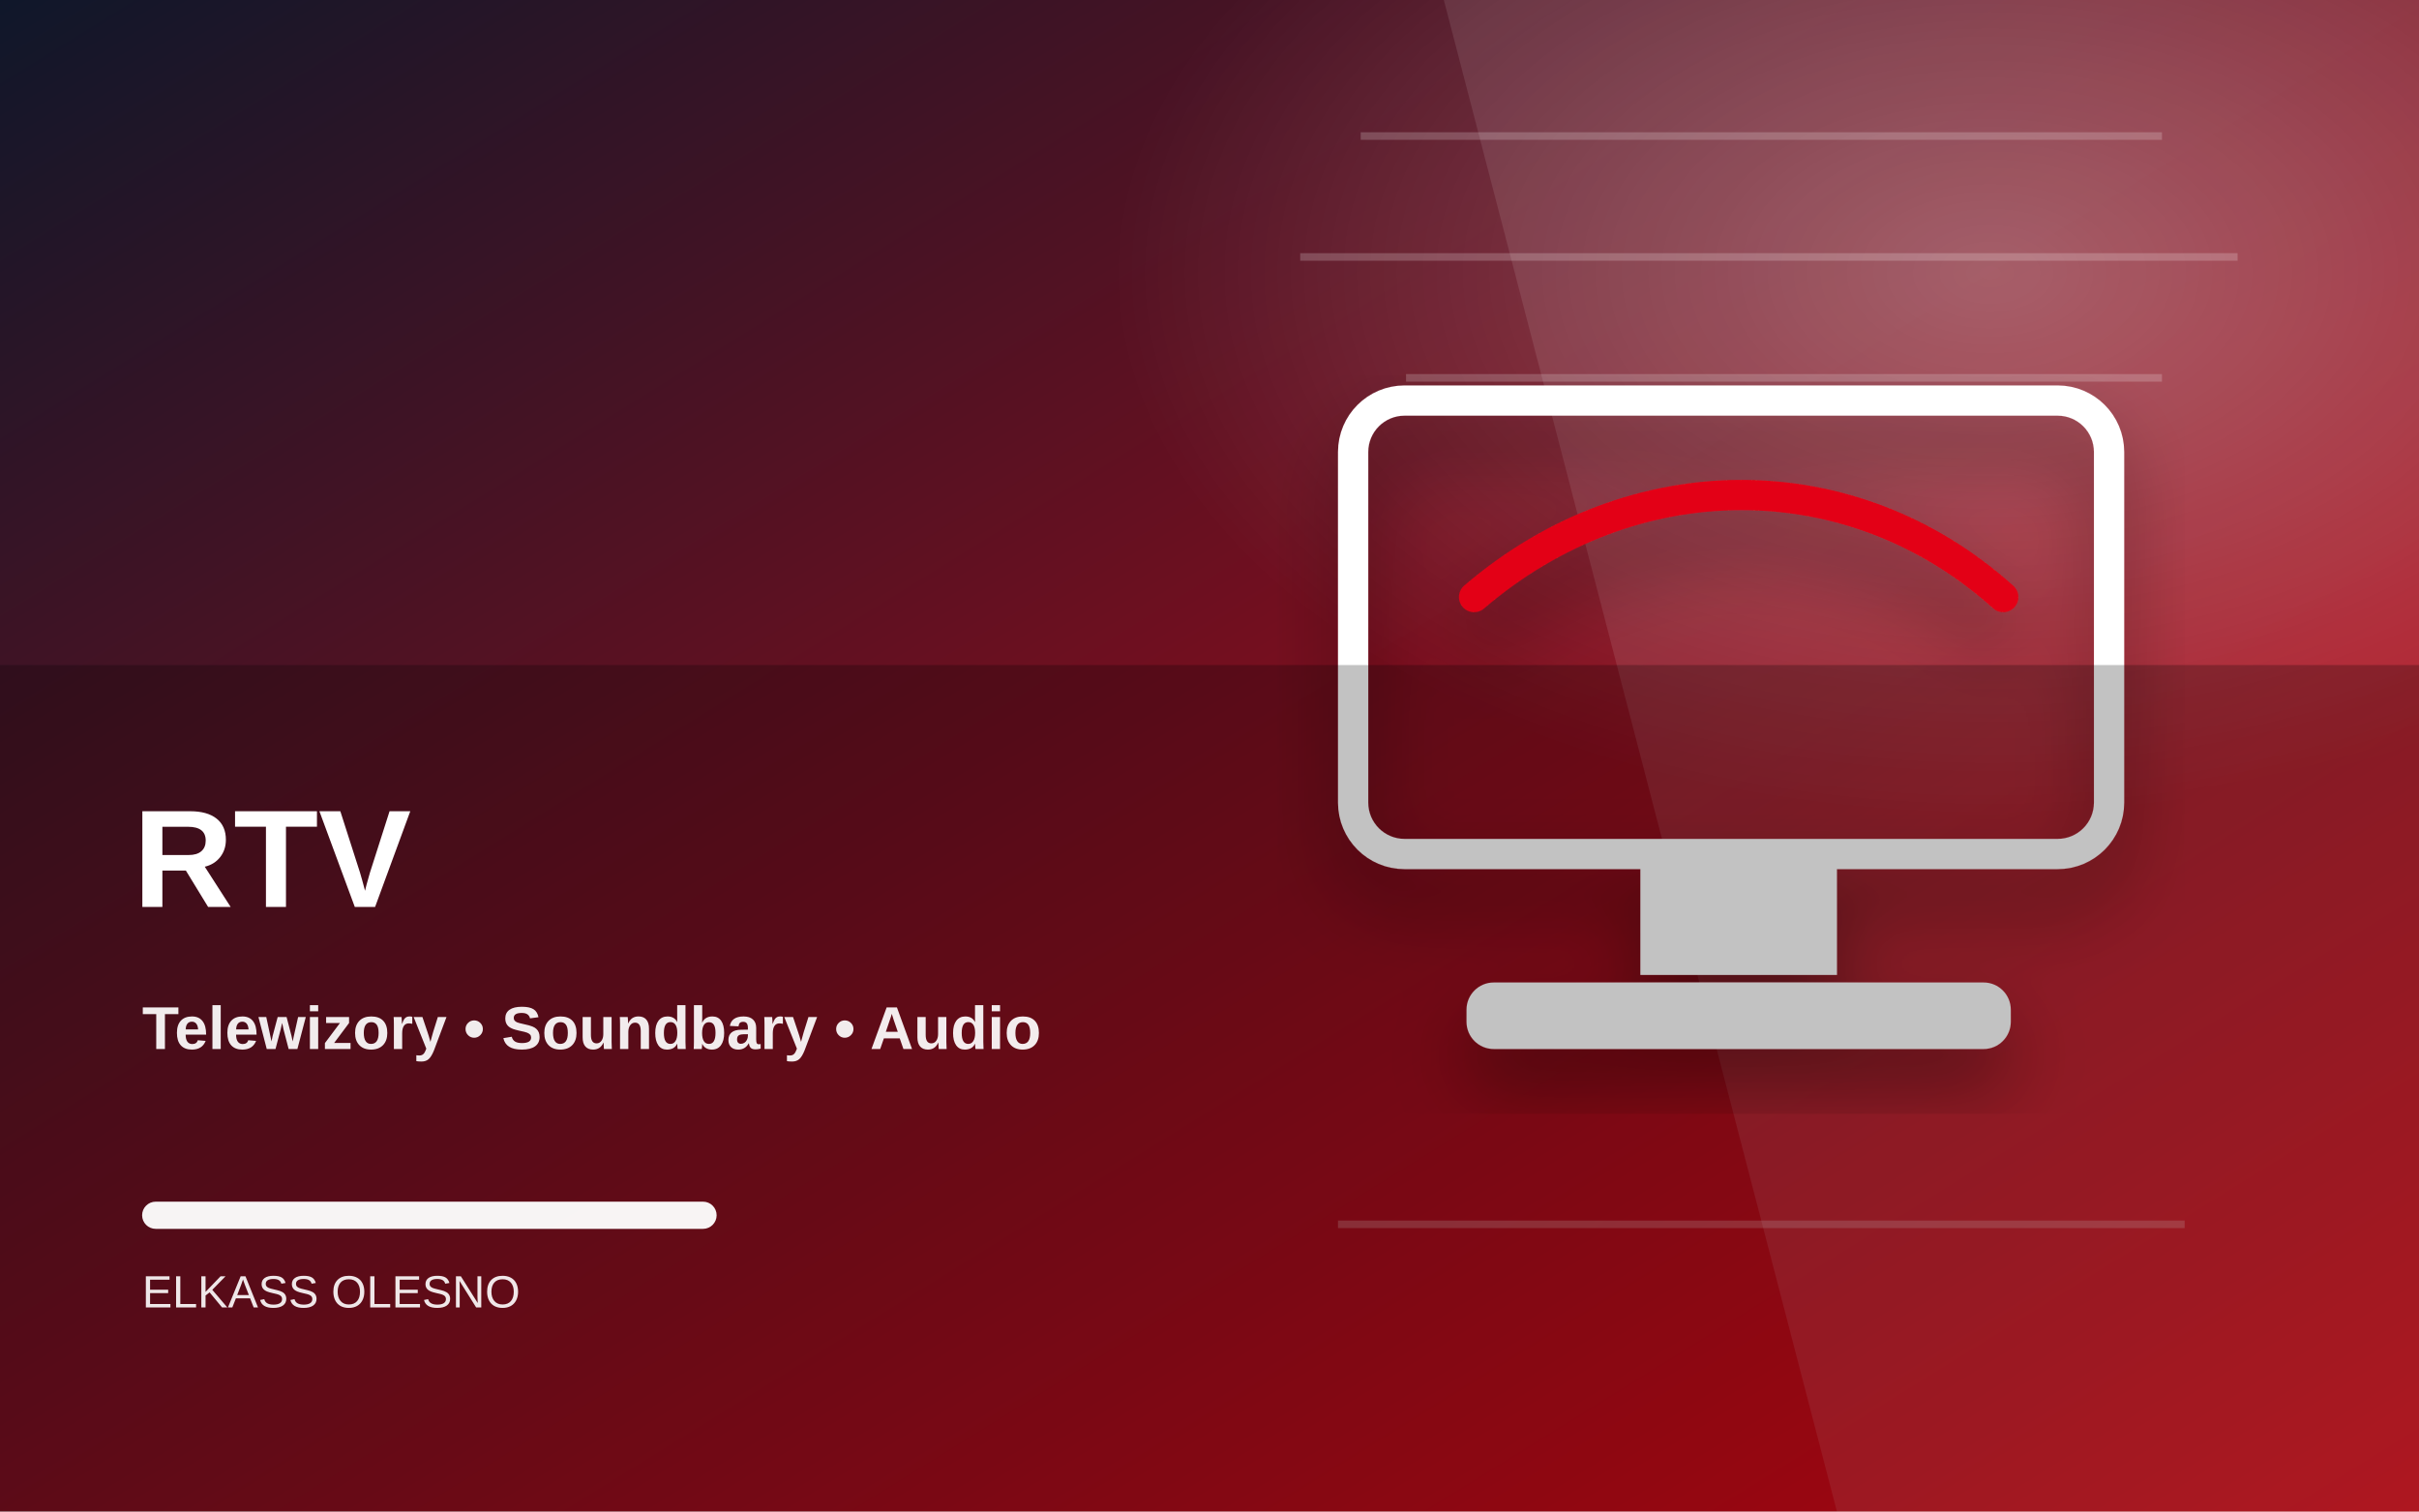
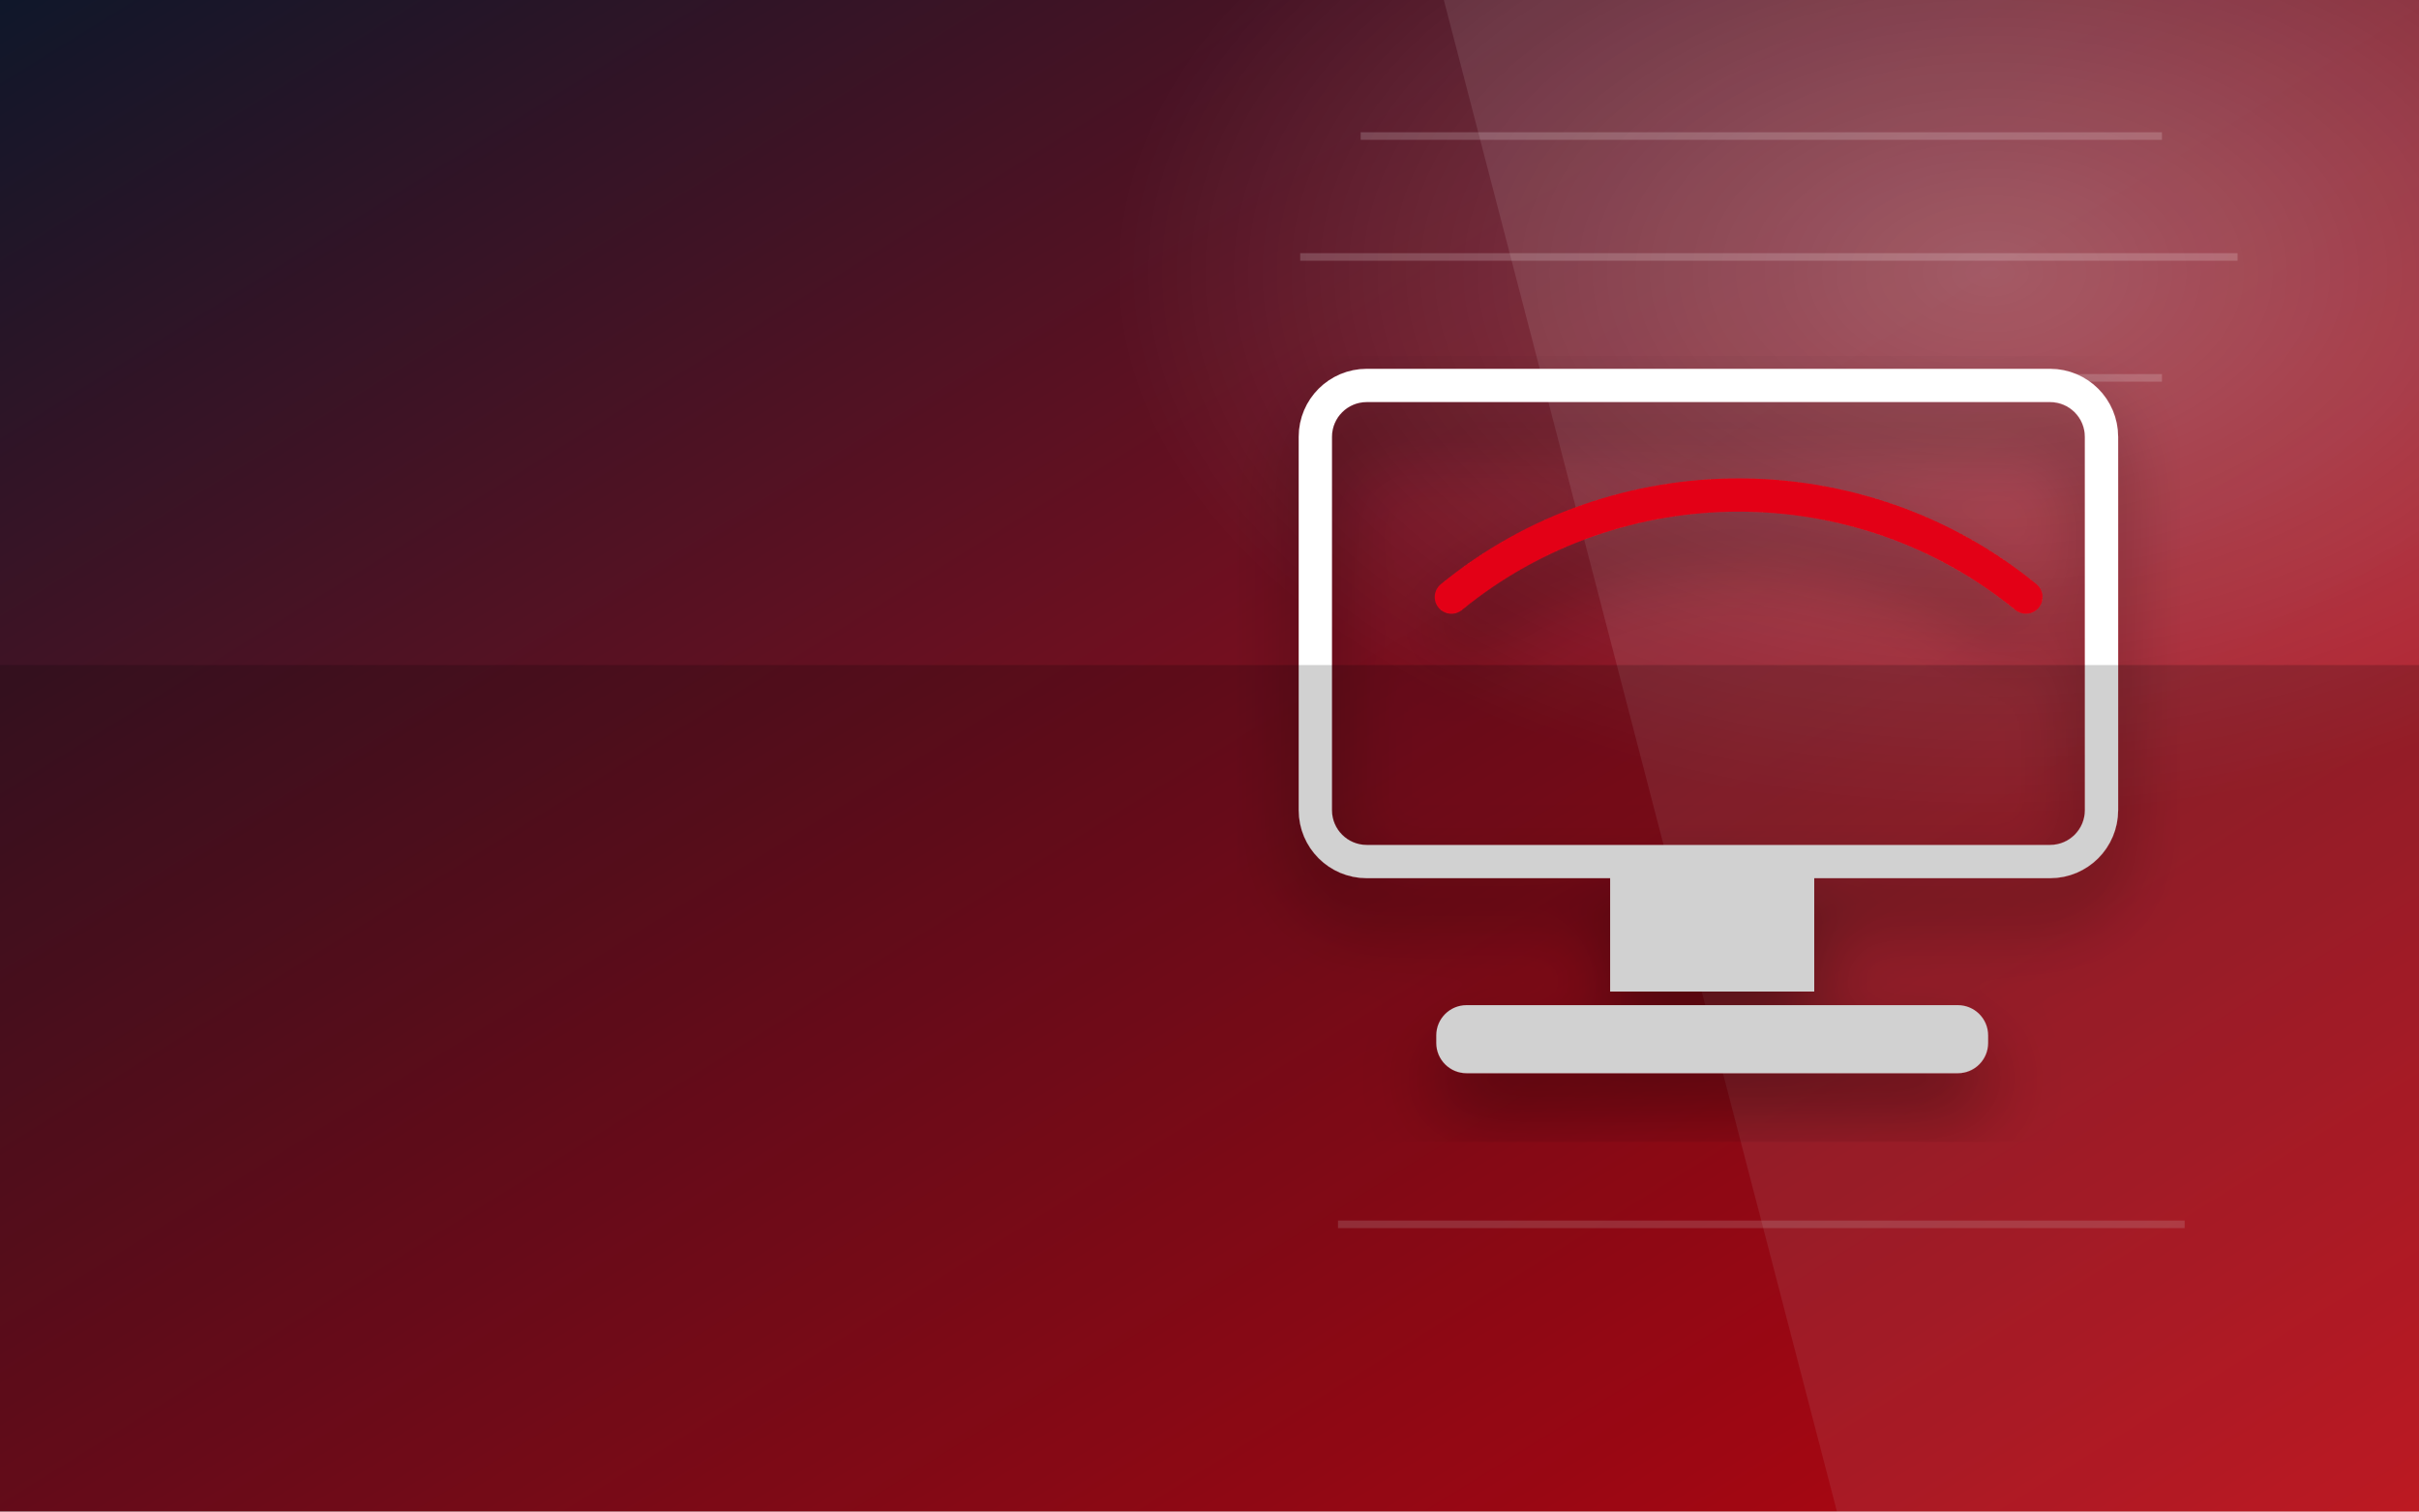
<svg xmlns="http://www.w3.org/2000/svg" width="1600" height="1000" viewBox="0 0 1600 1000">
  <defs>
    <linearGradient id="bg" x1="0" y1="0" x2="1" y2="1">
      <stop stop-color="#0f172a" />
      <stop offset="1" stop-color="#e30613" />
    </linearGradient>
    <radialGradient id="glow" cx=".82" cy=".18" r=".45">
-       <stop stop-color="white" stop-opacity=".26" />
+       <stop stop-color="white" stop-opacity=".24" />
      <stop offset=".8" stop-color="white" stop-opacity="0" />
    </radialGradient>
    <filter id="shadow">
      <feDropShadow dx="0" dy="26" stdDeviation="24" flood-opacity=".35" />
    </filter>
  </defs>
  <rect width="1600" height="1000" fill="url(#bg)" />
  <rect width="1600" height="1000" fill="url(#glow)" />
  <path d="M955 0h645v1000h-385z" fill="white" opacity=".10" />
-   <g opacity=".20">
-     <path d="M900 90h530M860 170h620M930 250h500M885 810h560" stroke="white" stroke-width="5" />
+   <g opacity=".18" stroke="white" stroke-width="5">
+     <path d="M900 90h530M860 170h620M930 250h500M885 810h560" />
  </g>
  <g filter="url(#shadow)">
-     <rect x="895" y="265" width="500" height="300" rx="34" fill="none" stroke="white" stroke-width="20" />
-     <rect x="1085" y="570" width="130" height="75" fill="white" />
-     <rect x="970" y="650" width="360" height="44" rx="18" fill="white" />
-     <path d="M975 395c105-90 250-90 350 0" fill="none" stroke="#e30613" stroke-width="20" stroke-linecap="round" />
+     <rect x="870" y="255" width="520" height="315" rx="34" fill="none" stroke="white" stroke-width="22" />
+     <rect x="1065" y="580" width="135" height="76" fill="white" />
+     <rect x="950" y="665" width="365" height="45" rx="20" fill="white" />
+     <path d="M960 395c110-90 270-90 380 0" fill="none" stroke="#e30613" stroke-width="22" stroke-linecap="round" />
  </g>
-   <rect y="440" width="1600" height="560" fill="black" opacity=".24" />
-   <text x="88" y="600" font-family="Arial Black,Arial" font-size="92" font-weight="900" fill="white">RTV</text>
-   <text x="94" y="694" font-family="Arial, sans-serif" font-size="40" font-weight="800" fill="white" opacity=".92">Telewizory • Soundbary • Audio</text>
-   <rect x="94" y="795" width="380" height="18" rx="9" fill="white" opacity=".95" />
-   <text x="94" y="865" font-family="Arial Black,Arial" font-size="30" fill="white" opacity=".9">ELKASS OLESNO</text>
+   <rect y="440" width="1600" height="560" fill="black" opacity=".18" />
</svg>
